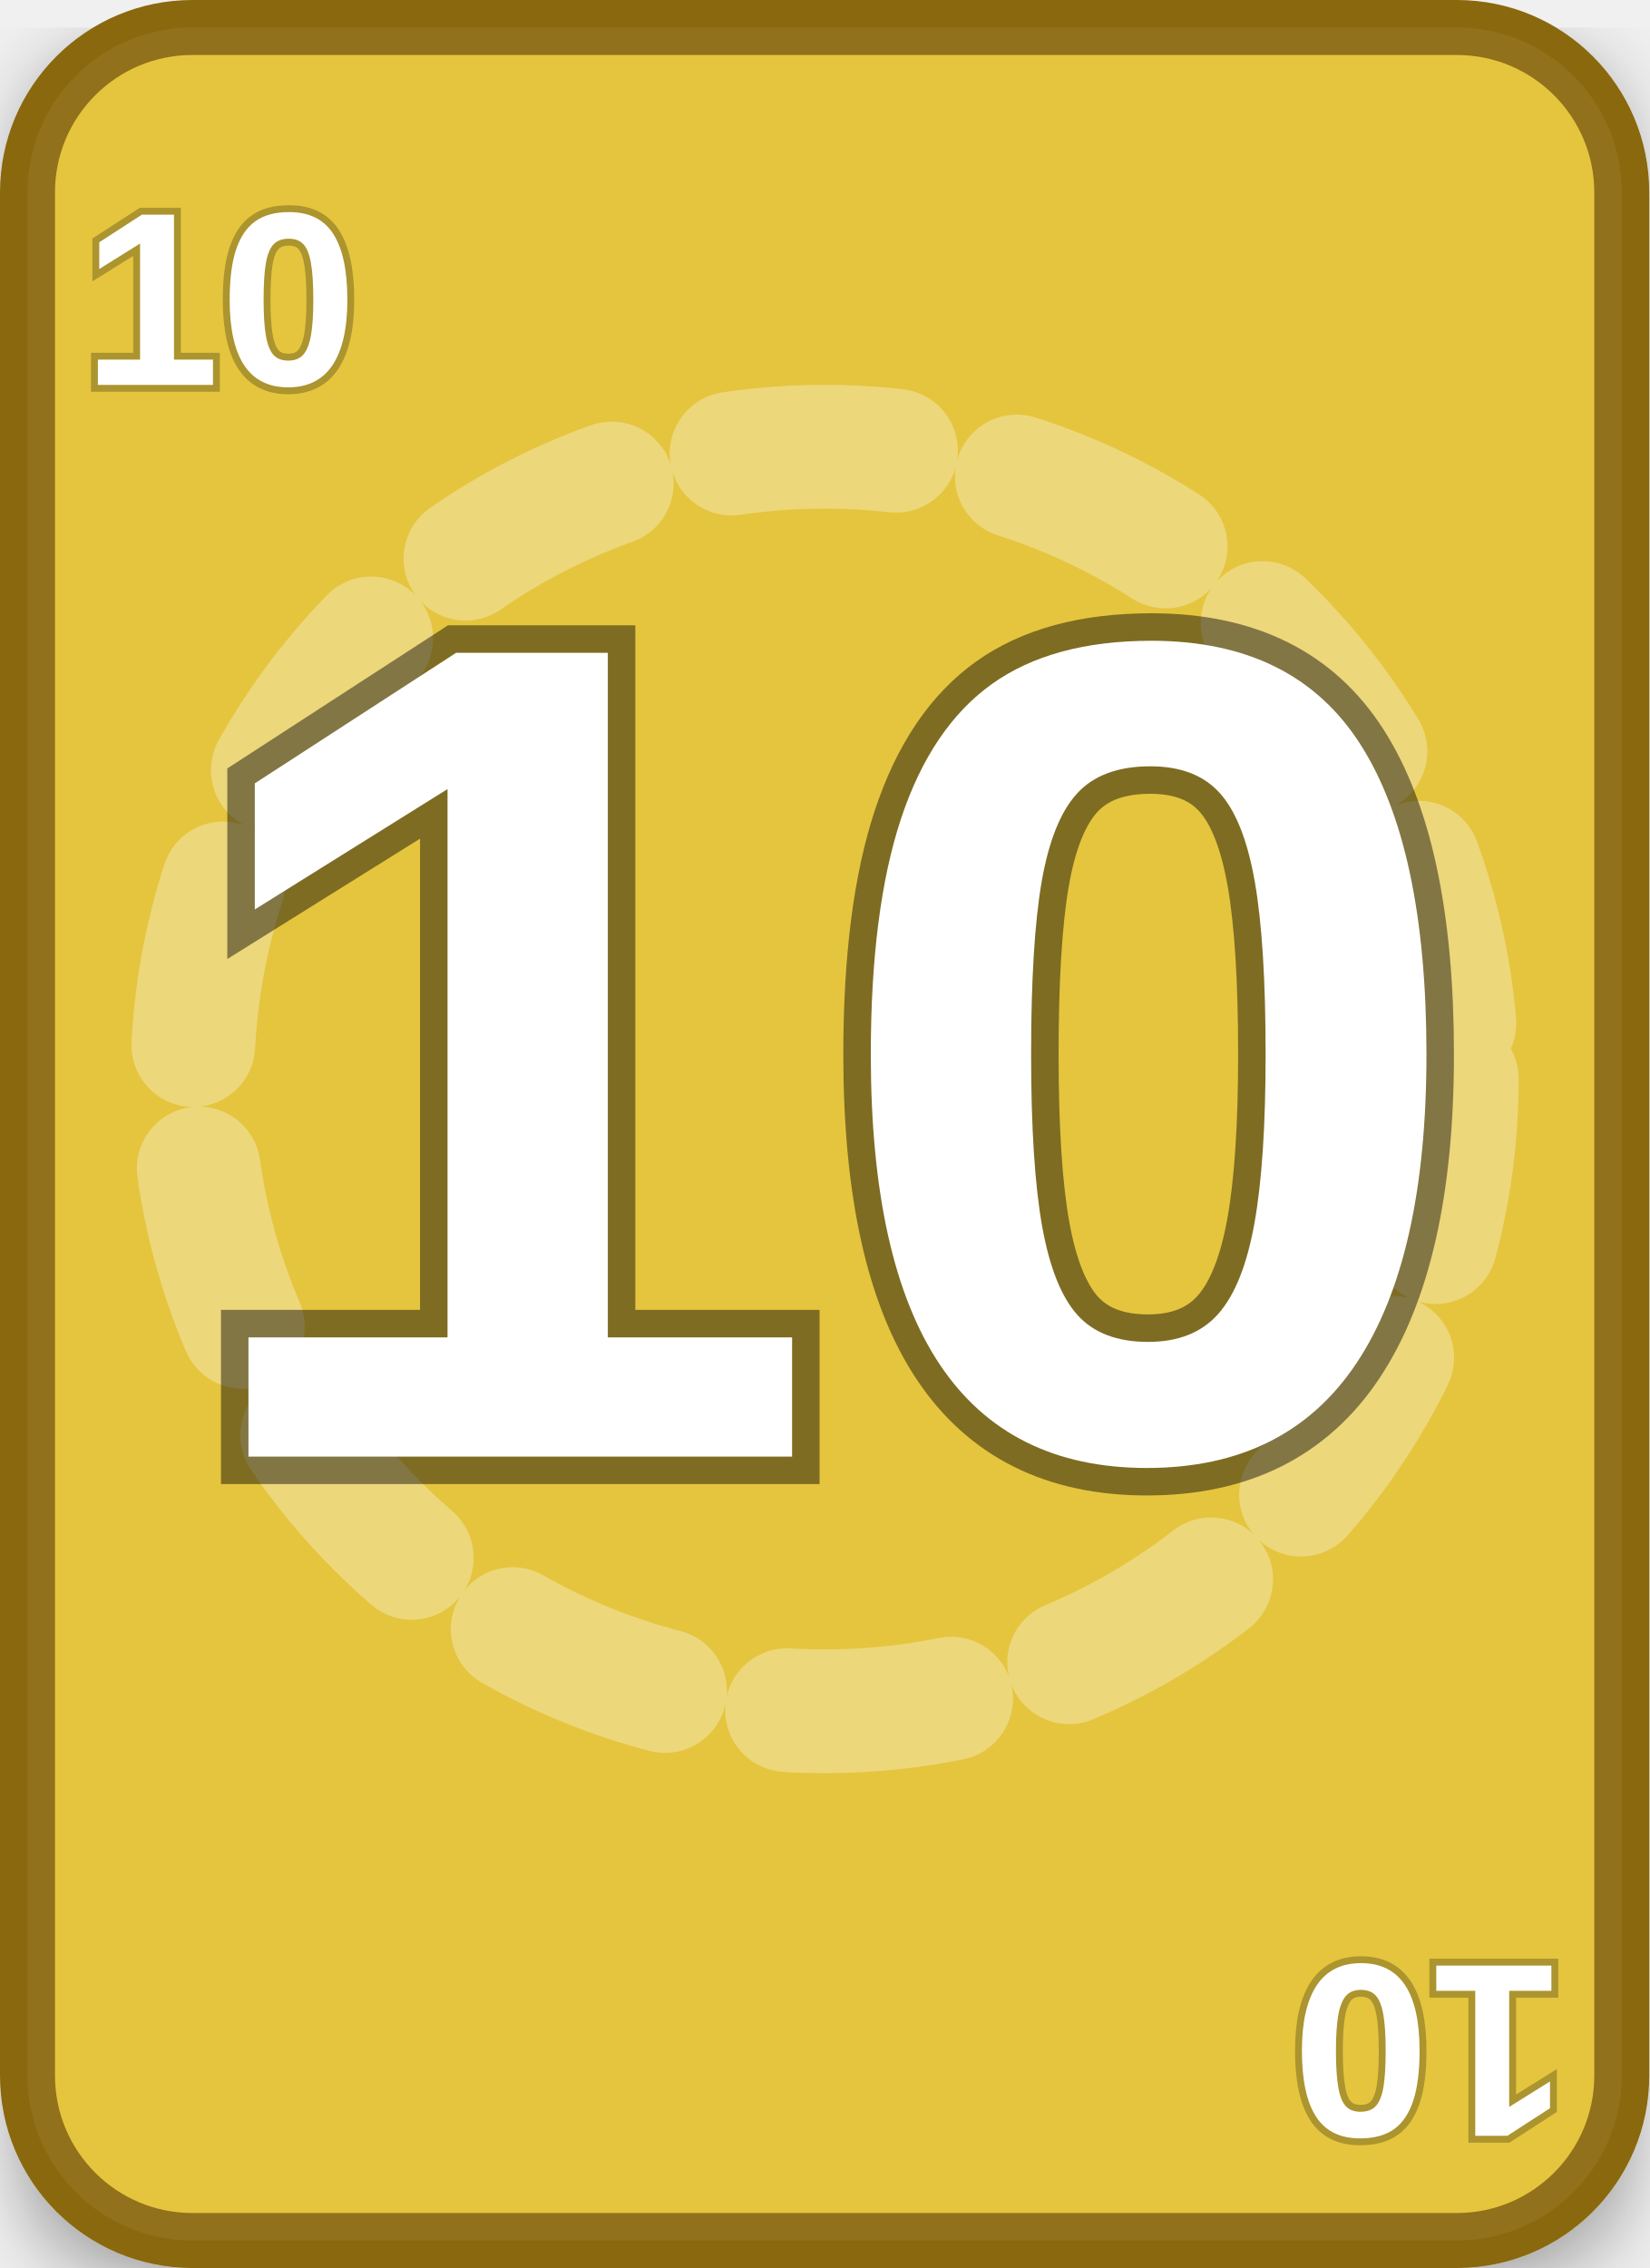
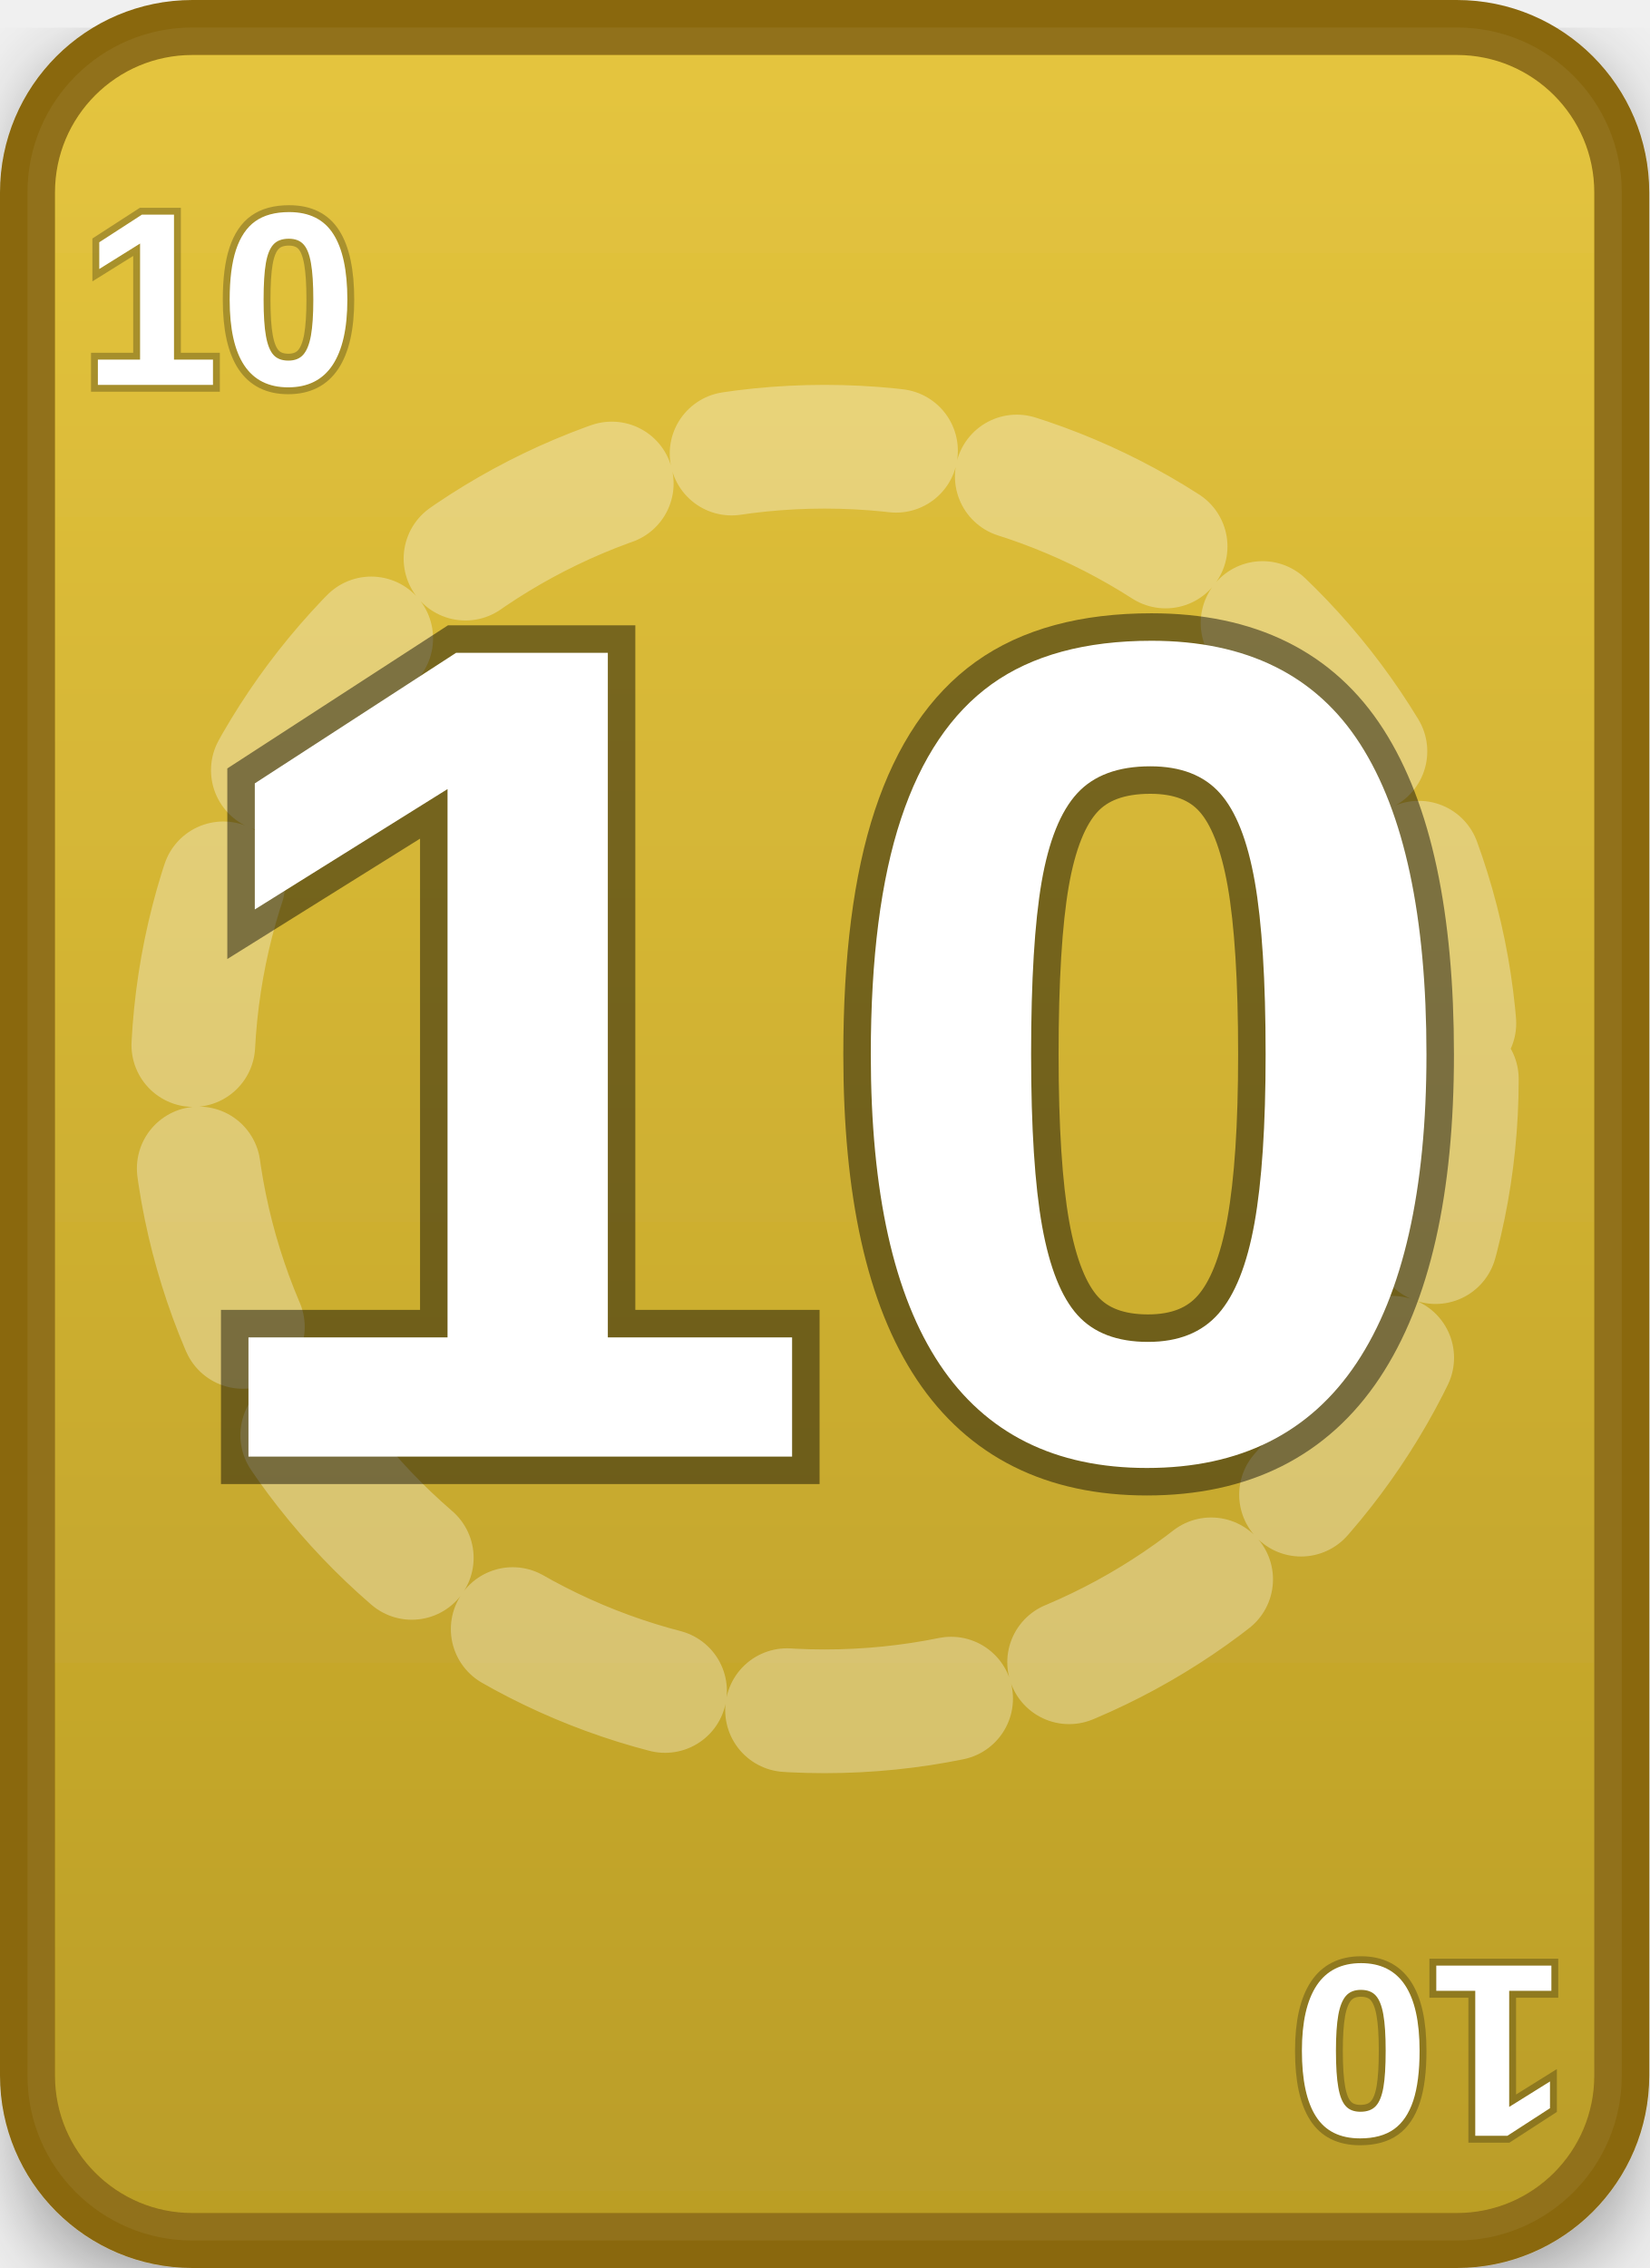
<svg xmlns="http://www.w3.org/2000/svg" viewBox="0 0 240 330" width="240" height="330">
  <defs>
    <linearGradient id="grad_yellow_10_filled" x1="0" y1="0" x2="0" y2="1">
      <stop offset="0%" stop-color="#e3c132" />
-       <stop offset="100%" stop-color="#e3c132" />
+       <stop offset="100%" stop-color="#b69719" />
    </linearGradient>
    <filter id="shadow" x="-10%" y="-10%" width="120%" height="120%">
      <feDropShadow dx="0" dy="4" stdDeviation="6" flood-color="rgba(0,0,0,0.35)" />
    </filter>
  </defs>
  <rect x="4" y="4" rx="24" ry="24" width="232" height="322" fill="url(#grad_yellow_10_filled)" stroke="#8a6808" stroke-width="8" filter="url(#shadow)" />
  <rect x="4" y="4" rx="24" ry="24" width="232" height="322" fill="rgba(255,255,255,0.06)" />
  <circle cx="120" cy="157" r="92" fill="none" stroke="rgba(255,255,255,0.32)" stroke-width="18" stroke-linecap="round" stroke-dasharray="24 18" />
  <g font-family="Arial, sans-serif" font-size="36" font-weight="700" fill="#ffffff" stroke="rgba(0,0,0,0.25)" stroke-width="2" paint-order="stroke" text-anchor="middle">
    <text x="32" y="56">10</text>
    <text x="208" y="286" transform="rotate(180 208 286)">10</text>
  </g>
  <g font-family="Arial, sans-serif" font-size="170" font-weight="900" fill="#ffffff" stroke="rgba(0,0,0,0.45)" stroke-width="8" paint-order="stroke" text-anchor="middle" dominant-baseline="central">
    <text x="120" y="153">10</text>
  </g>
</svg>
